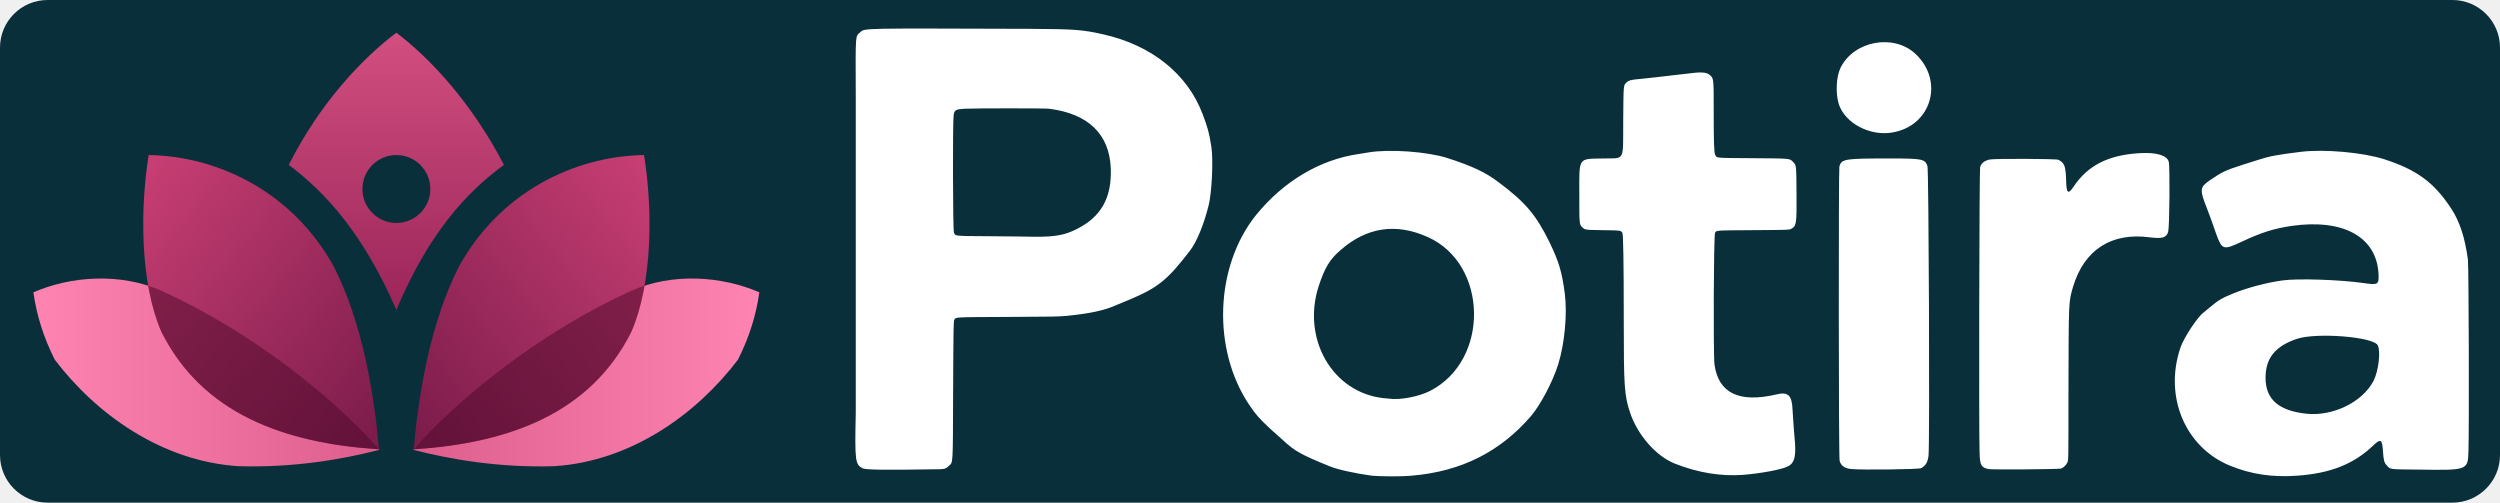
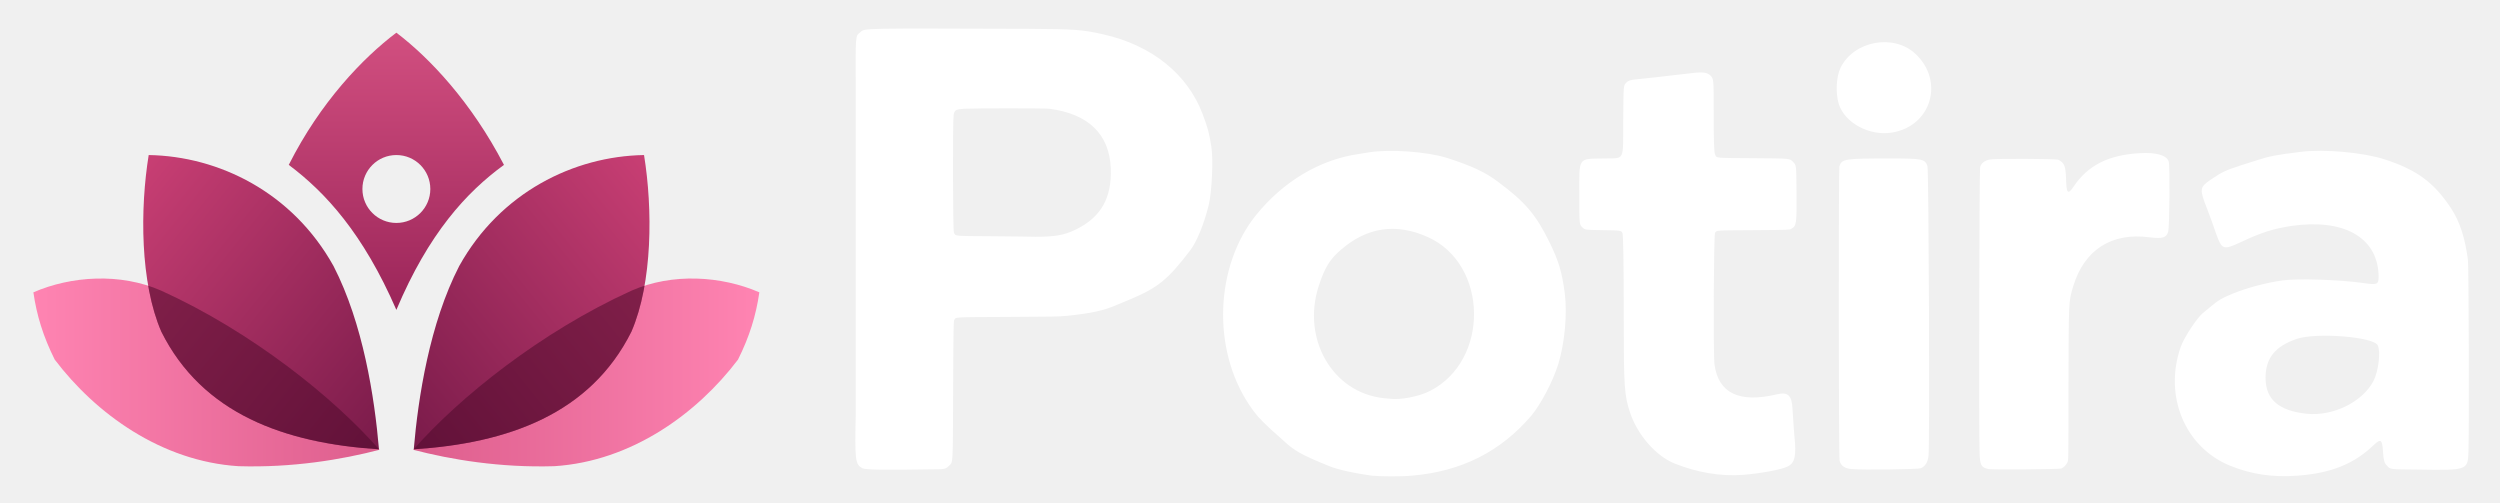
<svg xmlns="http://www.w3.org/2000/svg" width="945" height="190" viewBox="0 0 945 190" role="img" aria-labelledby="title">
-   <rect width="945" height="190" rx="18" fill="#092F3B" />
  <g transform="translate(-326.52 -26.52) scale(0.62)">
    <defs>
      <linearGradient id="hetop" x1="0" y1="0" x2="0" y2="1">
        <stop offset="0" stop-color="#D24F80" />
        <stop offset="1" stop-color="#9B2559" />
      </linearGradient>
      <linearGradient id="hebig" x1="0" y1="0" x2="1" y2="1">
        <stop offset="0" stop-color="#C93F74" />
        <stop offset="1" stop-color="#7A1B4A" />
      </linearGradient>
      <linearGradient id="heout" x1="0" y1="0" x2="1" y2="0">
        <stop offset="0" stop-color="#FF84B2" />
        <stop offset="1" stop-color="#DD5E8D" />
      </linearGradient>
      <clipPath id="heclip">
        <path d="M617.3 137.3 C660 138 705 160 730 205 C748 240 755 285 757.7 316.7 C700 313 650 295 625 245 C612 215 612 170 617.3 137.3Z" />
      </clipPath>
    </defs>
    <g id="heL">
      <path d="M547 221 C570 211 600 209 625 220 C680 245 730 285 758 317 C735 323 705 328 672 327 C625 324 585 295 560 262 C553 248 549 235 547 221Z" fill="url(#heout)" />
      <path d="M617.3 137.3 C660 138 705 160 730 205 C748 240 755 285 757.7 316.7 C700 313 650 295 625 245 C612 215 612 170 617.3 137.3Z" fill="url(#hebig)" />
      <g clip-path="url(#heclip)">
        <path d="M547 221 C570 211 600 209 625 220 C680 245 730 285 758 317 C735 323 705 328 672 327 C625 324 585 295 560 262 C553 248 549 235 547 221Z" fill="#4A0828" opacity=".5" />
      </g>
    </g>
    <use href="#heL" transform="translate(1536.6 0) scale(-1 1)" />
    <path d="M768.3 62.7 C748 78 722 105 702.7 143.3 C725 160 748 185 768.3 231.7 C788 185 811 160 833.9 143.3 C814 105 788.5 78 768.3 62.7Z M768.3 137.3 a20.7 20.7 0 1 0 .01 0Z" fill="url(#hetop)" fill-rule="evenodd" />
  </g>
  <g transform="translate(-138.72 -337.00)">
    <path d="M672.4 516.8C691.2 515.2 705.9 507.7 717.5 494.2C721.1 489.9 725.6 481.4 727.7 474.8C730.2 466.7 731.2 455.7 730.2 447.8C729.1 439.7 728.0 435.9 724.4 428.5C719.4 418.3 715.3 413.4 705.2 405.9C700.4 402.2 695.1 399.7 685.7 396.7C678.1 394.3 663.9 393.3 656.1 394.6C655.3 394.7 653.6 395.0 652.4 395.2C637.6 397.3 623.8 405.6 613.5 418.3C598.0 437.6 596.8 468.9 610.9 490.0C613.4 493.7 614.6 495.1 619.1 499.3C620.6 500.6 622.7 502.5 623.7 503.4C628.1 507.5 630.6 508.9 641.2 513.2C644.3 514.5 650.7 515.9 657.2 516.8C660.1 517.1 668.3 517.2 672.4 516.8ZM1007.2 516.8C1019.7 515.9 1028.6 512.4 1036.0 505.2C1038.7 502.7 1039.2 503.1 1039.5 507.8C1039.7 511.0 1040.0 512.0 1040.9 512.9C1042.3 514.5 1041.8 514.4 1052.8 514.5C1071.6 514.8 1071.6 514.8 1071.8 507.4C1072.1 498.4 1071.9 437.5 1071.6 435.2C1070.5 426.9 1068.5 420.7 1065.2 415.7C1058.7 405.9 1052.3 401.2 1040.0 397.2C1031.8 394.6 1017.3 393.3 1008.4 394.4C999.3 395.5 996.4 396.1 992.4 397.4C991.1 397.8 988.4 398.7 986.4 399.3C979.9 401.4 978.8 401.9 974.1 405.1C970.2 407.8 970.1 408.6 973.0 415.9C974.1 418.8 975.3 422.0 976.4 425.3C978.6 431.4 979.1 431.6 985.6 428.6C993.6 424.8 998.3 423.4 1004.9 422.4C1024.4 419.6 1037.0 426.5 1037.8 440.4C1038.0 444.6 1037.7 444.8 1032.2 444.0C1022.9 442.7 1007.3 442.2 1001.5 443.0C995.6 443.8 988.0 445.8 982.7 448.0C978.8 449.6 977.3 450.4 974.0 453.2C972.9 454.1 971.8 455.0 971.6 455.2C969.4 456.8 964.3 464.5 963.0 468.2C956.6 486.7 964.6 506.0 981.6 513.0C989.7 516.3 997.7 517.5 1007.2 516.8ZM797.5 516.5C804.0 516.0 812.3 514.5 814.5 513.3C817.2 512.0 817.8 509.2 817.0 501.8C816.8 499.8 816.6 496.2 816.3 491.9C816.1 486.4 814.6 485.0 810.2 486.1C796.1 489.4 788.3 485.6 786.8 474.8C786.3 470.8 786.5 426.2 787.0 425.1C787.5 424.0 786.9 424.1 801.7 424.0C815.1 423.9 815.1 423.9 815.8 423.5C817.8 422.4 817.9 421.8 817.8 409.2C817.7 399.3 817.8 399.5 816.4 398.1C815.1 396.9 815.9 396.9 801.4 396.8C787.0 396.7 787.7 396.8 787.1 395.6C786.6 394.8 786.5 390.7 786.5 378.8C786.5 367.0 786.5 366.7 785.2 365.5C783.9 364.2 781.8 364.1 776.0 364.9C775.1 365.0 773.5 365.2 772.4 365.3C771.3 365.4 767.8 365.8 764.7 366.2C761.5 366.5 758.1 366.9 757.1 367.0C755.1 367.2 754.1 367.5 753.4 368.3C752.4 369.4 752.4 368.8 752.3 382.3C752.2 398.4 753.1 396.7 745.0 396.9C735.0 397.1 735.7 396.1 735.7 410.8C735.7 421.8 735.7 421.8 736.8 422.9C737.9 423.9 737.7 423.9 744.6 424.0C751.5 424.1 751.5 424.1 752.0 425.1C752.3 425.7 752.5 435.6 752.5 457.6C752.5 483.1 752.7 486.4 754.9 493.0C757.7 501.4 764.7 509.4 771.7 512.2C780.5 515.7 789.2 517.1 797.5 516.5ZM491.3 514.4C495.8 514.4 496.2 514.3 497.4 513.1C499.0 511.5 498.9 513.8 499.0 484.6C499.1 459.9 499.2 458.6 499.4 458.0C500.1 456.8 498.7 456.9 519.6 456.8C537.0 456.7 538.5 456.7 541.9 456.4C550.8 455.5 556.1 454.4 561.0 452.2C562.4 451.6 564.8 450.6 566.3 450.0C576.6 445.6 580.2 442.6 588.5 431.8C591.1 428.4 593.7 422.1 595.6 414.6C596.8 409.7 597.4 397.3 596.6 392.4C595.8 387.2 595.2 385.1 593.3 380.1C587.6 365.0 574.1 354.1 555.8 350.0C548.0 348.2 544.7 348.0 527.9 347.9C463.7 347.7 465.6 347.6 463.9 349.2C462.0 350.9 462.1 349.0 462.2 373.8C462.2 385.8 462.2 396.1 462.2 396.8C462.2 397.4 462.2 418.4 462.2 443.5C462.2 468.6 462.2 491.0 462.2 493.2C461.8 511.2 462.0 512.5 464.7 514.0C465.9 514.6 473.0 514.7 491.3 514.4ZM864.8 514.0C866.5 513.2 867.4 511.8 867.7 509.3C868.2 504.9 867.8 401.3 867.3 399.8C866.4 397.1 865.3 396.9 853.4 396.9C836.0 396.9 834.8 397.0 834.0 400.0C833.7 401.2 833.7 510.1 834.1 511.2C834.6 513.1 836.1 514.1 838.6 514.3C842.8 514.7 863.9 514.4 864.8 514.0ZM917.9 514.1C918.8 513.7 919.7 512.8 920.2 511.8C920.6 510.9 920.6 510.9 920.6 485.2C920.7 450.0 920.6 451.3 922.4 445.2C926.6 431.4 936.9 424.8 951.2 426.7C956.1 427.3 957.6 426.9 958.3 424.6C958.8 422.7 959.0 400.0 958.5 398.1C957.8 395.7 953.8 394.5 947.4 394.9C935.7 395.6 927.9 399.5 922.5 407.6C920.4 410.7 919.8 410.1 919.7 404.7C919.5 399.7 919.1 398.6 916.8 397.4C916.1 397.0 892.6 396.9 890.8 397.3C888.9 397.7 887.6 398.7 887.2 400.2C886.9 401.0 886.7 501.5 887.0 507.9C887.1 512.8 887.6 513.7 890.3 514.3C891.7 514.6 917.2 514.4 917.9 514.1ZM1010.7 493.4C1000.1 492.3 995.1 488.0 995.1 479.8C995.1 472.4 998.7 467.9 1006.9 465.1C1014.3 462.6 1035.8 464.3 1037.5 467.5C1038.7 469.8 1037.8 477.3 1035.9 481.0C1031.7 489.0 1020.6 494.4 1010.7 493.4ZM663.9 487.7C663.6 487.7 662.6 487.6 661.7 487.5C642.4 485.4 630.7 465.1 637.2 445.1C639.5 438.1 641.4 435.0 645.6 431.4C655.4 422.9 666.4 421.2 678.4 426.6C701.3 436.8 701.9 473.3 679.2 484.8C675.1 486.9 667.9 488.3 663.9 487.7ZM513.6 426.3C498.8 426.2 500.0 426.3 499.3 424.9C498.9 424.2 498.8 382.4 499.2 380.5C499.5 378.6 500.0 378.3 503.3 378.1C507.4 377.9 533.3 377.9 535.3 378.1C550.1 380.0 558.1 387.7 558.6 400.7C559.0 411.8 554.9 419.1 545.5 423.7C541.1 425.9 537.5 426.5 530.2 426.5C528.3 426.4 520.8 426.4 513.6 426.3ZM853.9 387.1C868.8 384.7 873.8 367.6 862.7 357.3C854.5 349.7 839.6 352.4 834.5 362.5C832.8 365.9 832.5 372.2 833.8 376.4C836.2 383.6 845.5 388.5 853.9 387.1Z" fill="#FFFFFF" fill-rule="evenodd" />
  </g>
</svg>
